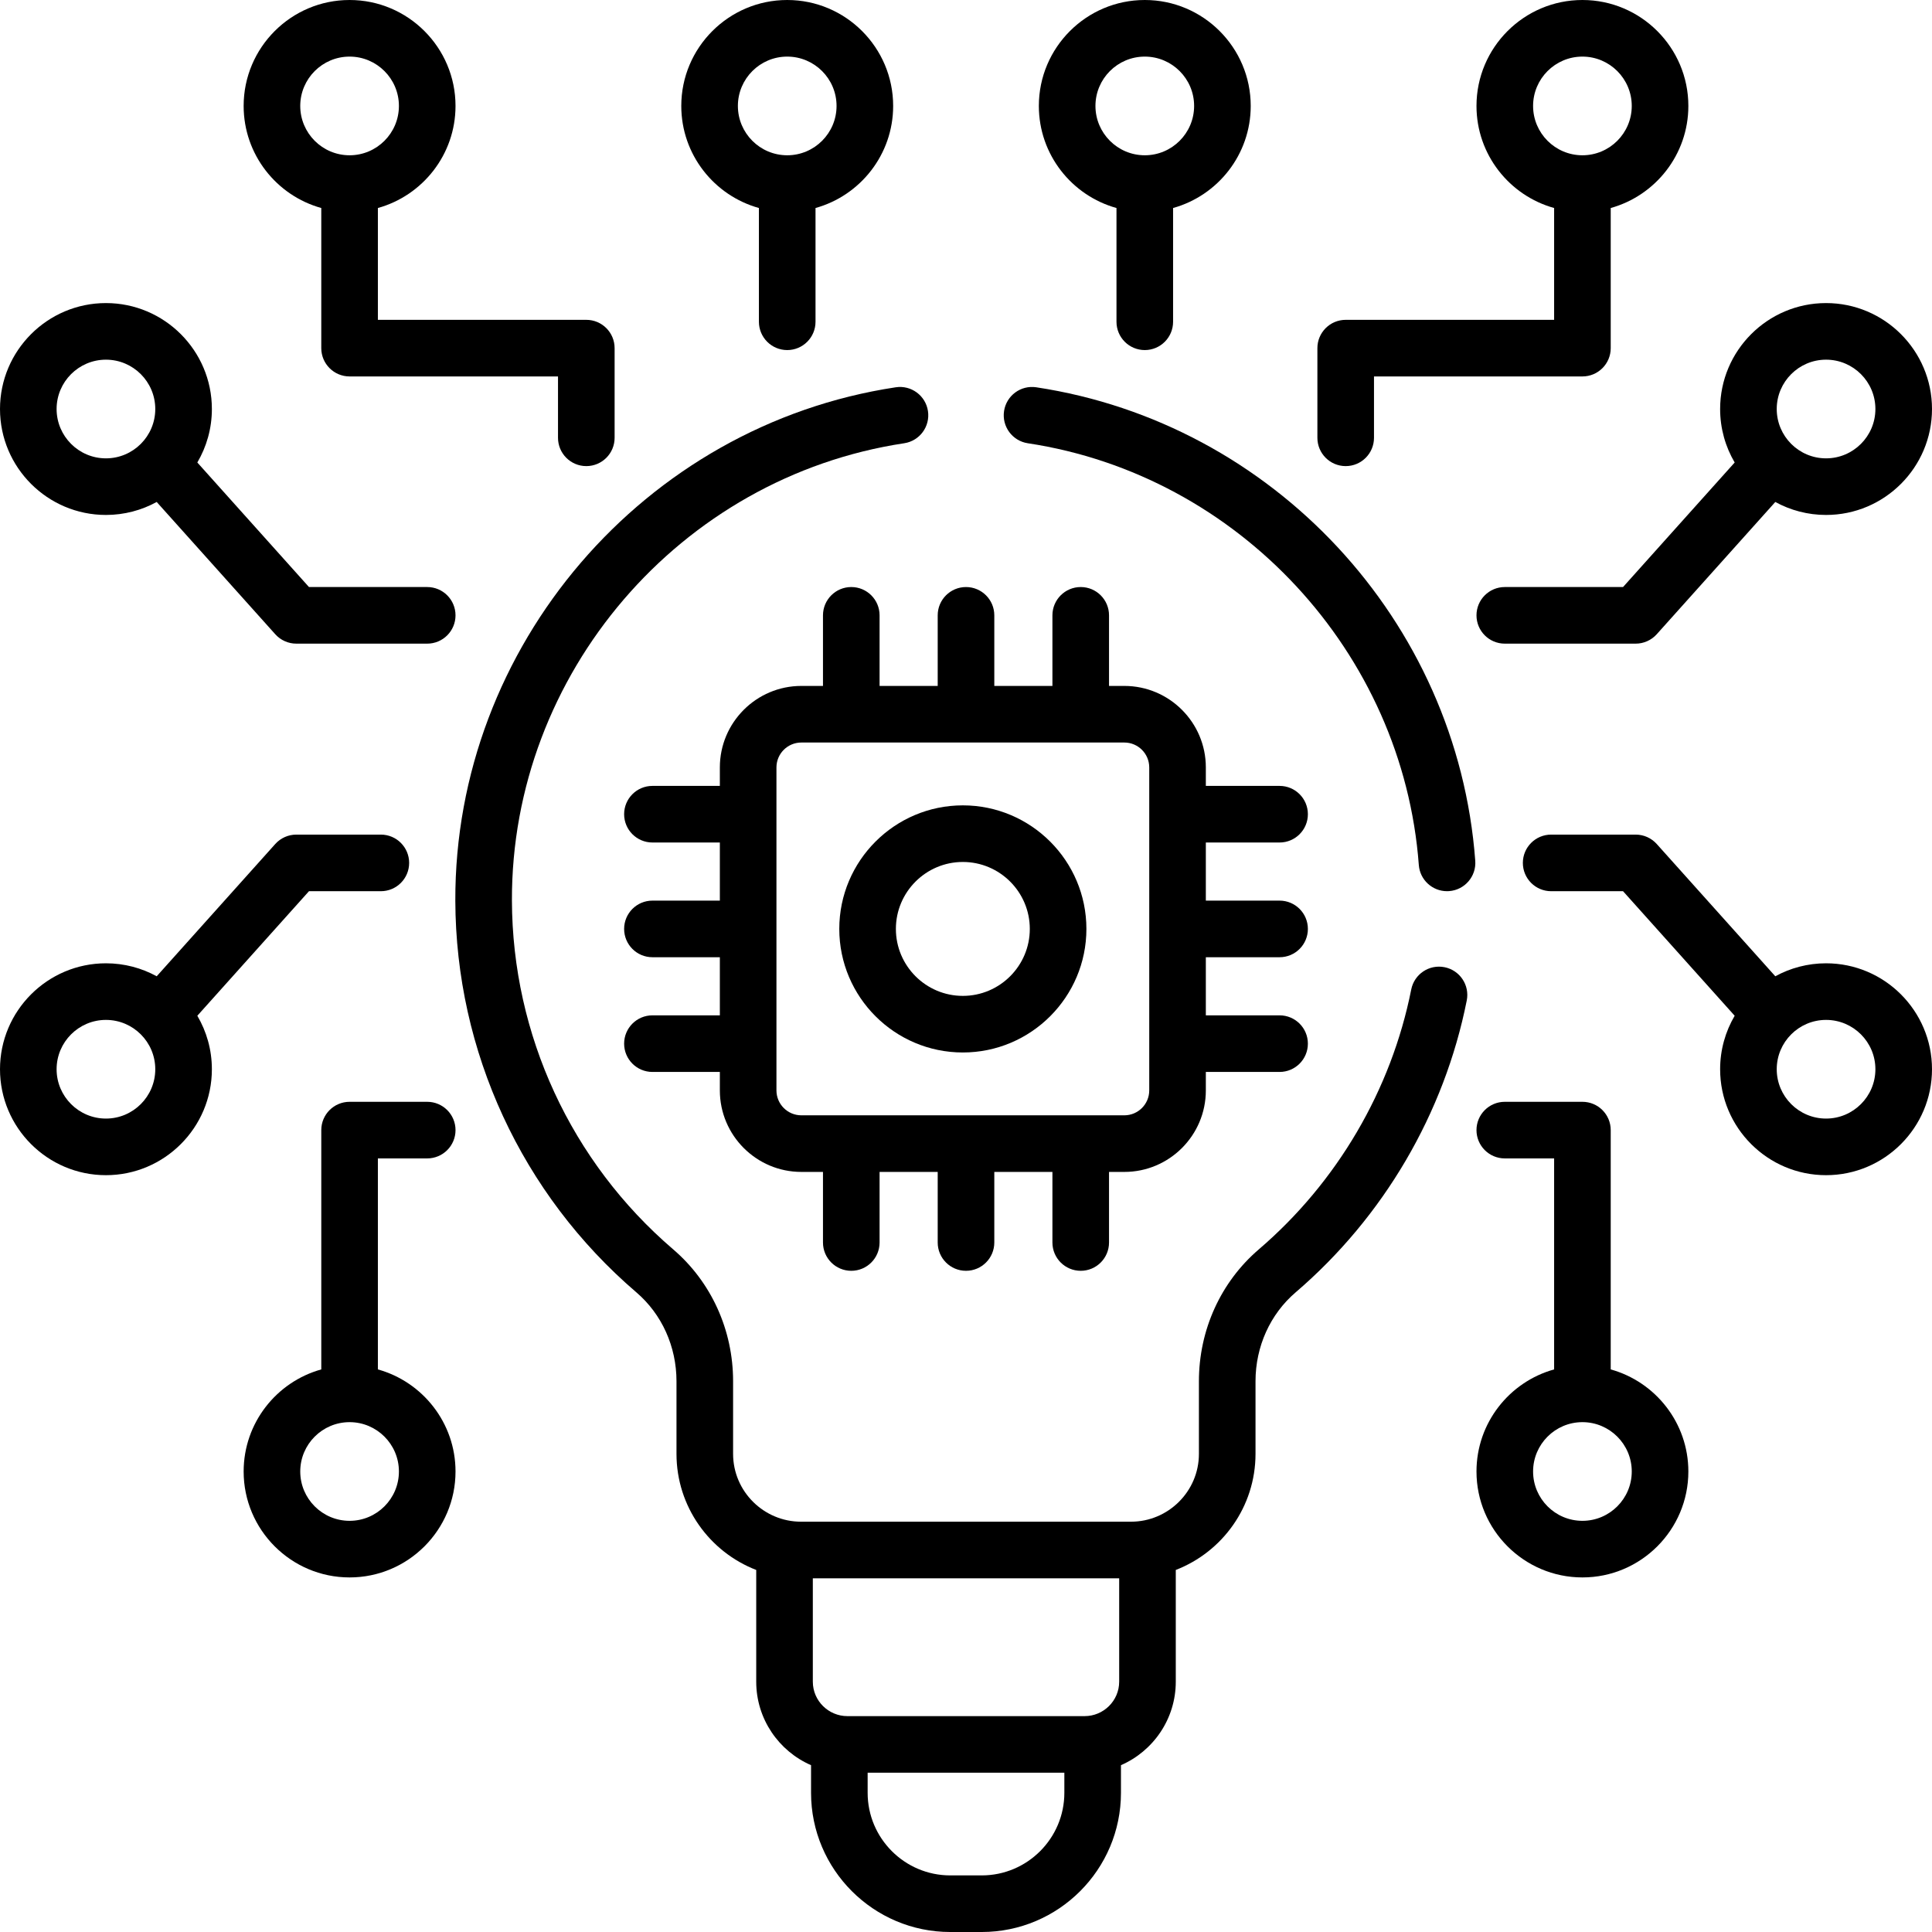
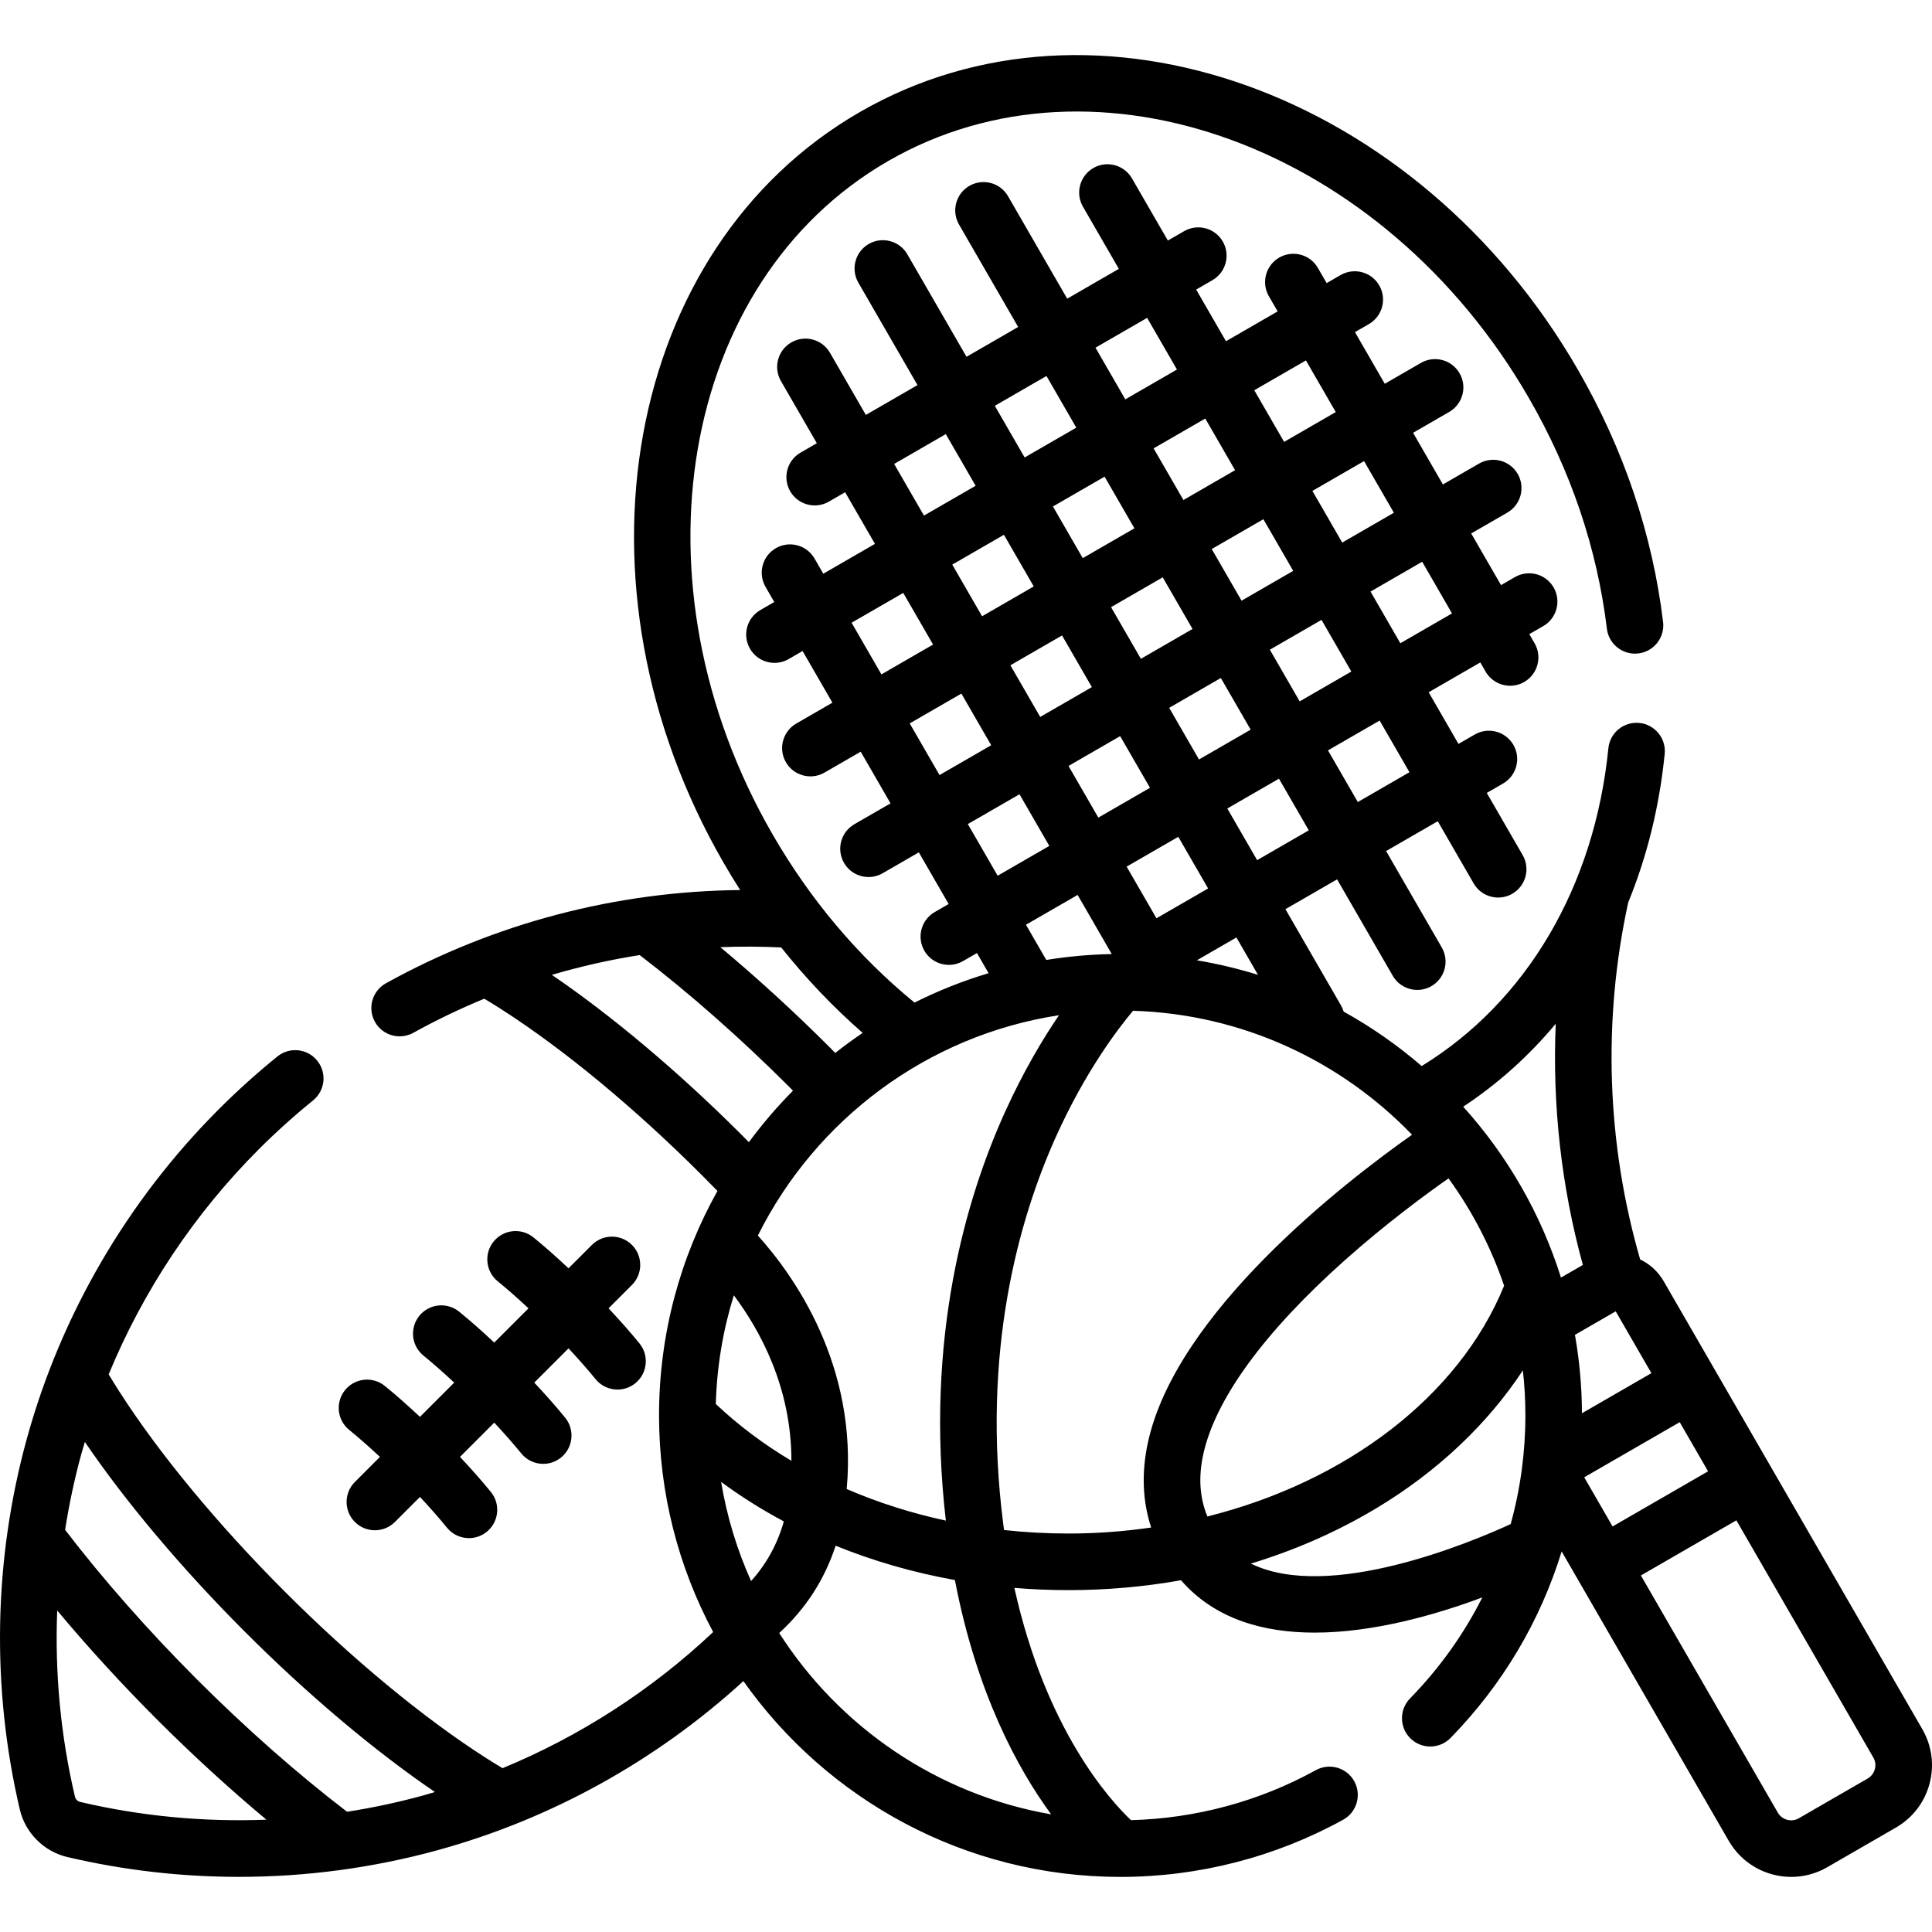
- <svg xmlns="http://www.w3.org/2000/svg" id="Capa_1" enable-background="new 0 0 511.995 511.995" height="512" viewBox="0 0 511.995 511.995" width="512">
+ <svg xmlns="http://www.w3.org/2000/svg" id="Capa_1" enable-background="new 0 0 511.999 511.999" height="512" viewBox="0 0 511.999 511.999" width="512">
  <g>
-     <path d="m255.161 213.427c-18.055 0-32.744 14.689-32.744 32.744s14.689 32.744 32.744 32.744 32.744-14.689 32.744-32.744-14.689-32.744-32.744-32.744zm0 50.489c-9.784 0-17.744-7.96-17.744-17.744s7.96-17.744 17.744-17.744 17.744 7.96 17.744 17.744-7.96 17.744-17.744 17.744z" />
-     <path d="m339.099 223.27c4.143 0 7.5-3.358 7.5-7.5s-3.357-7.5-7.5-7.5h-19.542v-4.898c0-11.908-9.688-21.596-21.596-21.596h-4.061v-18.706c0-4.142-3.357-7.5-7.5-7.5s-7.5 3.358-7.5 7.5v18.706h-15.402v-18.706c0-4.142-3.357-7.5-7.5-7.5s-7.5 3.358-7.5 7.5v18.706h-15.402v-18.706c0-4.142-3.357-7.5-7.5-7.5s-7.5 3.358-7.5 7.5v18.706h-5.734c-11.908 0-21.596 9.688-21.596 21.596v4.898h-17.868c-4.143 0-7.5 3.358-7.5 7.5s3.357 7.5 7.5 7.5h17.868v15.402h-17.868c-4.143 0-7.5 3.358-7.5 7.5s3.357 7.5 7.5 7.5h17.868v15.402h-17.868c-4.143 0-7.5 3.358-7.5 7.5s3.357 7.5 7.5 7.5h17.868v4.898c0 11.908 9.688 21.596 21.596 21.596h5.734v18.705c0 4.142 3.357 7.5 7.5 7.5s7.5-3.358 7.5-7.5v-18.705h15.402v18.705c0 4.142 3.357 7.5 7.5 7.5s7.5-3.358 7.5-7.5v-18.705h15.402v18.705c0 4.142 3.357 7.5 7.5 7.5s7.5-3.358 7.5-7.5v-18.705h4.061c11.908 0 21.596-9.688 21.596-21.596v-4.898h19.542c4.143 0 7.5-3.358 7.5-7.5s-3.357-7.5-7.5-7.5h-19.542v-15.402h19.542c4.143 0 7.5-3.358 7.5-7.5s-3.357-7.5-7.5-7.5h-19.542v-15.402zm-34.542 65.701c0 3.637-2.959 6.596-6.596 6.596h-85.6c-3.637 0-6.596-2.959-6.596-6.596v-85.6c0-3.637 2.959-6.596 6.596-6.596h85.6c3.637 0 6.596 2.959 6.596 6.596z" />
-     <path d="m483.921 80.317c-15.48 0-28.074 12.594-28.074 28.075 0 5.168 1.41 10.011 3.856 14.174l-29.585 33.004h-31.338c-4.143 0-7.5 3.358-7.5 7.5s3.357 7.5 7.5 7.5h34.687c2.132 0 4.162-.907 5.585-2.494l31.418-35.049c3.997 2.191 8.581 3.439 13.451 3.439 15.48 0 28.074-12.594 28.074-28.075s-12.594-28.074-28.074-28.074zm0 41.149c-7.209 0-13.074-5.865-13.074-13.075s5.865-13.075 13.074-13.075 13.074 5.865 13.074 13.075-5.865 13.075-13.074 13.075z" />
-     <path d="m426.854 92.26v-37.136c11.849-3.29 20.574-14.167 20.574-27.049.001-15.481-12.593-28.075-28.074-28.075s-28.074 12.594-28.074 28.075c0 12.883 8.725 23.759 20.574 27.049v29.636h-55.235c-4.143 0-7.5 3.358-7.5 7.5v23.762c0 4.142 3.357 7.5 7.5 7.5s7.5-3.358 7.5-7.5v-16.262h55.235c4.143 0 7.5-3.358 7.5-7.5zm-20.574-64.185c0-7.209 5.865-13.075 13.074-13.075s13.074 5.865 13.074 13.075-5.865 13.075-13.074 13.075-13.074-5.866-13.074-13.075z" />
-     <path d="m28.075 136.466c4.871 0 9.454-1.249 13.451-3.439l31.418 35.049c1.423 1.587 3.453 2.494 5.585 2.494h34.687c4.143 0 7.5-3.358 7.5-7.5s-3.357-7.5-7.5-7.5h-31.337l-29.585-33.004c2.446-4.164 3.856-9.006 3.856-14.174 0-15.48-12.594-28.075-28.074-28.075s-28.076 12.594-28.076 28.075 12.595 28.074 28.075 28.074zm0-41.149c7.209 0 13.074 5.865 13.074 13.075s-5.865 13.075-13.074 13.075c-7.21 0-13.075-5.865-13.075-13.075s5.865-13.075 13.075-13.075z" />
-     <path d="m155.377 123.522c4.143 0 7.5-3.358 7.5-7.5v-23.762c0-4.142-3.357-7.5-7.5-7.5h-55.235v-29.636c11.849-3.29 20.574-14.167 20.574-27.049 0-15.481-12.594-28.075-28.074-28.075s-28.075 12.594-28.075 28.075c0 12.883 8.725 23.759 20.574 27.049v37.136c0 4.142 3.357 7.5 7.5 7.5h55.235v16.262c.001 4.142 3.358 7.5 7.501 7.5zm-75.81-95.447c0-7.21 5.866-13.075 13.075-13.075s13.074 5.865 13.074 13.075-5.865 13.075-13.074 13.075-13.075-5.866-13.075-13.075z" />
-     <path d="m208.619 92.772c4.143 0 7.5-3.358 7.5-7.5v-30.148c11.849-3.29 20.575-14.167 20.575-27.049 0-15.481-12.594-28.075-28.075-28.075s-28.074 12.594-28.074 28.075c0 12.883 8.725 23.759 20.574 27.049v30.148c0 4.142 3.358 7.5 7.5 7.5zm-13.074-64.697c0-7.209 5.865-13.075 13.074-13.075 7.21 0 13.075 5.865 13.075 13.075s-5.865 13.075-13.075 13.075c-7.209-.001-13.074-5.866-13.074-13.075z" />
-     <path d="m303.377 92.772c4.143 0 7.5-3.358 7.5-7.5v-30.148c11.849-3.29 20.574-14.167 20.574-27.049 0-15.481-12.594-28.075-28.074-28.075s-28.075 12.594-28.075 28.075c0 12.883 8.726 23.76 20.575 27.049v30.148c0 4.142 3.357 7.5 7.5 7.5zm-13.075-64.697c0-7.209 5.865-13.075 13.075-13.075 7.209 0 13.074 5.865 13.074 13.075s-5.865 13.075-13.074 13.075c-7.21-.001-13.075-5.866-13.075-13.075z" />
-     <path d="m28.075 311.431c15.48 0 28.074-12.594 28.074-28.075 0-5.168-1.41-10.01-3.856-14.174l29.585-33.005h19.05c4.143 0 7.5-3.358 7.5-7.5s-3.357-7.5-7.5-7.5h-22.399c-2.132 0-4.162.907-5.585 2.494l-31.418 35.05c-3.997-2.191-8.581-3.439-13.451-3.439-15.48 0-28.075 12.594-28.075 28.074s12.595 28.075 28.075 28.075zm0-41.149c7.209 0 13.074 5.865 13.074 13.074s-5.865 13.075-13.074 13.075c-7.21 0-13.075-5.865-13.075-13.075 0-7.209 5.865-13.074 13.075-13.074z" />
-     <path d="m113.217 291.988h-20.575c-4.143 0-7.5 3.358-7.5 7.5v63.418c-11.849 3.29-20.574 14.167-20.574 27.049 0 15.48 12.594 28.075 28.074 28.075s28.074-12.594 28.074-28.075c0-12.883-8.725-23.759-20.574-27.049v-55.918h13.075c4.143 0 7.5-3.358 7.5-7.5s-3.358-7.5-7.5-7.5zm-7.501 97.968c0 7.209-5.865 13.075-13.074 13.075s-13.074-5.865-13.074-13.075 5.865-13.075 13.074-13.075 13.074 5.866 13.074 13.075z" />
-     <path d="m483.921 255.282c-4.871 0-9.454 1.249-13.451 3.439l-31.418-35.05c-1.423-1.587-3.453-2.494-5.585-2.494h-22.399c-4.143 0-7.5 3.358-7.5 7.5s3.357 7.5 7.5 7.5h19.05l29.585 33.005c-2.446 4.163-3.856 9.006-3.856 14.174 0 15.48 12.594 28.075 28.074 28.075s28.074-12.594 28.074-28.075c0-15.48-12.594-28.074-28.074-28.074zm0 41.149c-7.209 0-13.074-5.865-13.074-13.075 0-7.209 5.865-13.074 13.074-13.074s13.074 5.865 13.074 13.074-5.865 13.075-13.074 13.075z" />
-     <path d="m419.354 291.988h-20.575c-4.143 0-7.5 3.358-7.5 7.5s3.357 7.5 7.5 7.5h13.075v55.918c-11.849 3.29-20.574 14.167-20.574 27.049 0 15.48 12.594 28.075 28.074 28.075s28.074-12.594 28.074-28.075c0-12.883-8.725-23.759-20.574-27.049v-63.418c0-4.142-3.357-7.5-7.5-7.5zm13.075 97.968c0 7.209-5.865 13.075-13.074 13.075s-13.074-5.865-13.074-13.075 5.865-13.075 13.074-13.075 13.074 5.866 13.074 13.075z" />
-     <path d="m383.468 236.172c.187 0 .375-.007.563-.021 4.131-.307 7.23-3.905 6.924-8.036-4.738-63.725-53.707-116.014-116.336-125.481-4.098-.623-7.918 2.199-8.537 6.294s2.199 7.917 6.295 8.537c55.854 8.444 99.433 55.446 103.619 111.763.293 3.941 3.582 6.944 7.472 6.944z" />
-     <path d="m168.646 342.488c6.755 5.786 10.629 14.37 10.629 23.551v19.244c0 14.009 8.784 25.997 21.13 30.768v29.602c0 9.895 5.988 18.413 14.528 22.134v7.317c0 20.342 16.55 36.892 36.893 36.892h8.344c20.343 0 36.893-16.55 36.893-36.892v-7.317c8.541-3.72 14.528-12.239 14.528-22.134v-29.603c12.346-4.771 21.13-16.759 21.13-30.768v-19.244c0-9.181 3.874-17.765 10.629-23.551 23.302-19.959 39.408-47.432 45.353-77.356.807-4.062-1.832-8.01-5.896-8.817-4.061-.807-8.011 1.833-8.817 5.896-5.291 26.64-19.638 51.104-40.397 68.885-10.086 8.639-15.871 21.375-15.871 34.943v19.244c0 9.983-8.178 17.978-17.978 17.978h-87.49c-9.786 0-17.978-7.98-17.978-17.978v-19.244c0-13.568-5.785-26.304-15.871-34.943-27.052-23.171-42.631-56.862-42.741-92.434-.186-60.107 44.506-112.21 103.956-121.197 4.096-.619 6.914-4.441 6.295-8.537-.618-4.096-4.444-6.917-8.537-6.294-66.746 10.089-116.923 68.588-116.714 136.074.123 39.941 17.612 77.768 47.982 103.781zm113.416 132.615c0 12.071-9.821 21.892-21.893 21.892h-8.344c-12.071 0-21.893-9.821-21.893-21.892v-5.318h52.129v5.318zm-66.657-56.843h81.186v27.392c0 5.12-4.206 9.133-9.133 9.133h-62.92c-4.925 0-9.133-4.012-9.133-9.133z" />
+     <path d="m92.546 378.946c2.456 1.99 5.24 4.439 8.14 7.151l-6.636 6.636c-2.929 2.93-2.929 7.678 0 10.607 1.464 1.464 3.384 2.196 5.303 2.196s3.839-.732 5.303-2.196l6.636-6.636c2.713 2.9 5.162 5.684 7.152 8.139 1.482 1.829 3.647 2.778 5.831 2.778 1.659 0 3.329-.548 4.718-1.673 3.218-2.608 3.712-7.331 1.104-10.549-2.286-2.822-5.101-6.013-8.195-9.306l9.076-9.076c2.712 2.9 5.161 5.684 7.15 8.14 1.482 1.829 3.648 2.778 5.832 2.778 1.659 0 3.328-.547 4.717-1.673 3.219-2.607 3.714-7.33 1.106-10.549-2.287-2.823-5.102-6.014-8.195-9.307l9.076-9.076c2.713 2.901 5.162 5.685 7.15 8.14 1.482 1.829 3.648 2.778 5.832 2.778 1.659 0 3.328-.547 4.717-1.673 3.219-2.607 3.714-7.33 1.106-10.549-2.286-2.821-5.101-6.012-8.195-9.307l6.196-6.196c2.929-2.93 2.929-7.678 0-10.607-2.929-2.928-7.678-2.928-10.606 0l-6.197 6.197c-3.293-3.093-6.484-5.907-9.307-8.195-3.219-2.609-7.942-2.113-10.549 1.105-2.608 3.219-2.113 7.941 1.105 10.549 2.456 1.991 5.241 4.439 8.14 7.151l-9.076 9.076c-3.295-3.095-6.487-5.911-9.308-8.196-3.219-2.609-7.941-2.113-10.549 1.105-2.607 3.219-2.112 7.941 1.106 10.549 2.454 1.989 5.239 4.438 8.14 7.151l-9.076 9.076c-3.293-3.093-6.484-5.908-9.307-8.195-3.219-2.609-7.94-2.113-10.549 1.105-2.605 3.222-2.11 7.944 1.109 10.552z" />
+     <path d="m509.434 458.248-68.542-118.714c-1.506-2.604-3.708-4.561-6.237-5.775-8.879-30.746-9.981-63.336-3.16-94.606 4.969-12.136 8.264-25.36 9.664-39.359.412-4.121-2.595-7.797-6.716-8.209-4.133-.409-7.797 2.595-8.209 6.717-3.661 36.603-21.646 67.136-49.475 84.212-6.355-5.485-13.28-10.323-20.671-14.424-.164-.546-.386-1.083-.683-1.598l-14.753-25.553 13.689-7.903 14.753 25.553c1.389 2.406 3.91 3.751 6.502 3.751 1.272 0 2.562-.324 3.743-1.006 3.587-2.071 4.816-6.658 2.745-10.245l-14.753-25.552 13.689-7.903 9.51 16.472c1.389 2.406 3.91 3.751 6.502 3.751 1.272 0 2.562-.324 3.743-1.006 3.587-2.071 4.816-6.658 2.745-10.245l-9.51-16.472 4.312-2.49c3.587-2.071 4.816-6.658 2.745-10.245-2.071-3.588-6.658-4.814-10.245-2.745l-4.312 2.49-7.903-13.689 13.689-7.903 1.4 2.425c1.389 2.406 3.91 3.751 6.502 3.751 1.272 0 2.562-.324 3.743-1.006 3.587-2.071 4.816-6.658 2.745-10.245l-1.4-2.424 3.693-2.132c3.587-2.071 4.816-6.658 2.745-10.245-2.072-3.588-6.659-4.815-10.245-2.745l-3.693 2.132-7.903-13.689 9.579-5.53c3.587-2.071 4.816-6.658 2.745-10.245-2.071-3.588-6.658-4.814-10.245-2.745l-9.579 5.53-7.903-13.689 9.579-5.531c3.587-2.071 4.816-6.658 2.745-10.245-2.071-3.588-6.659-4.815-10.245-2.745l-9.579 5.53-7.903-13.689 3.693-2.132c3.587-2.071 4.816-6.658 2.745-10.245-2.072-3.588-6.659-4.814-10.245-2.745l-3.693 2.132-2.322-4.022c-2.071-3.588-6.658-4.815-10.245-2.745-3.587 2.071-4.816 6.658-2.745 10.245l2.322 4.022-13.689 7.904-7.903-13.689 4.312-2.49c3.587-2.071 4.816-6.658 2.745-10.245-2.071-3.588-6.658-4.814-10.245-2.745l-4.312 2.49-9.51-16.472c-2.071-3.588-6.658-4.815-10.245-2.745-3.587 2.071-4.816 6.658-2.745 10.245l9.51 16.472-13.688 7.903-15.677-27.153c-2.071-3.588-6.658-4.815-10.245-2.745-3.587 2.071-4.816 6.658-2.745 10.245l15.675 27.15-13.689 7.903-15.675-27.15c-2.071-3.588-6.658-4.815-10.245-2.745-3.587 2.071-4.816 6.658-2.745 10.245l15.675 27.15-13.689 7.903-9.51-16.472c-2.071-3.588-6.658-4.814-10.245-2.745-3.587 2.071-4.816 6.658-2.745 10.245l9.51 16.472-4.312 2.49c-3.587 2.071-4.816 6.658-2.745 10.245 1.389 2.406 3.91 3.751 6.502 3.751 1.272 0 2.562-.324 3.743-1.006l4.312-2.49 7.904 13.689-13.689 7.903-2.322-4.022c-2.072-3.588-6.659-4.815-10.245-2.745-3.587 2.071-4.816 6.658-2.745 10.245l2.322 4.022-3.693 2.132c-3.587 2.071-4.816 6.658-2.745 10.245 1.389 2.406 3.91 3.751 6.502 3.751 1.272 0 2.562-.324 3.743-1.006l3.693-2.132 7.903 13.689-9.579 5.53c-3.587 2.071-4.816 6.658-2.745 10.245 1.389 2.406 3.91 3.751 6.502 3.751 1.272 0 2.562-.324 3.743-1.006l9.579-5.53 7.903 13.688-9.579 5.53c-3.587 2.071-4.816 6.658-2.745 10.245 1.389 2.406 3.91 3.751 6.502 3.751 1.272 0 2.562-.324 3.743-1.006l9.579-5.53 7.903 13.689-3.693 2.132c-3.587 2.071-4.816 6.658-2.745 10.245 1.389 2.406 3.91 3.751 6.502 3.751 1.272 0 2.562-.324 3.743-1.006l3.693-2.132 3.085 5.343c-6.812 2.036-13.377 4.65-19.637 7.787-14.938-12.232-27.585-27.211-37.61-44.575-38.383-66.481-24.661-146.519 30.589-178.417 55.251-31.899 131.426-3.764 169.808 62.718 11.154 19.319 18.121 39.911 20.706 61.205.5 4.111 4.24 7.035 8.349 6.541 4.112-.499 7.041-4.237 6.542-8.35-2.83-23.311-10.436-45.817-22.606-66.896-42.519-73.64-127.885-104.238-190.3-68.205-62.412 36.033-78.597 125.263-36.079 198.907 1.421 2.46 2.891 4.877 4.408 7.249-32.883.327-65.085 8.768-93.88 24.706-3.624 2.005-4.936 6.569-2.93 10.193 1.369 2.474 3.929 3.869 6.569 3.869 1.229 0 2.474-.302 3.625-.939 6.11-3.382 12.388-6.391 18.8-9.035 1.49.892 3.023 1.839 4.597 2.849 16.443 10.539 35.283 26.126 53.047 43.891 1.382 1.382 2.766 2.793 4.146 4.213-9.851 17.619-15.477 37.907-15.477 59.487 0 20.734 5.193 40.275 14.337 57.403-16.299 15.364-35.257 27.591-55.807 36.078-1.53-.916-3.065-1.858-4.6-2.843-16.438-10.534-35.277-26.121-53.047-43.89-17.764-17.766-33.351-36.604-43.891-53.05-1.009-1.573-1.954-3.103-2.844-4.589 9.17-22.208 22.704-42.563 39.848-59.706 4.48-4.48 9.295-8.814 14.311-12.882 3.217-2.609 3.709-7.333 1.1-10.55-2.608-3.216-7.331-3.709-10.549-1.101-5.417 4.394-10.621 9.079-15.468 13.925-24.301 24.302-41.927 54.562-50.97 87.511-8.768 31.944-9.395 65.885-1.813 98.152 1.453 6.182 6.385 11.114 12.567 12.566 14.93 3.509 30.217 5.259 45.5 5.259 17.747 0 35.488-2.36 52.651-7.071 30.086-8.258 57.915-23.691 81.028-44.809 22.163 31.369 58.7 51.893 99.943 51.893 20.63 0 41.034-5.241 59.003-15.158 3.626-2.001 4.944-6.563 2.943-10.19-2-3.626-6.563-4.944-10.19-2.942-14.952 8.251-31.832 12.803-48.986 13.247-5.53-5.235-22.551-23.901-30.9-61.553 4.734.396 9.521.597 14.347.597 10.155 0 20.128-.899 29.813-2.621 8.957 10.323 21.879 13.879 35.402 13.878 15.826 0 32.447-4.844 44.453-9.33-4.909 9.737-11.334 18.766-19.161 26.772-2.896 2.963-2.841 7.711.121 10.606 2.961 2.895 7.71 2.84 10.606-.12 13.811-14.129 23.801-31.044 29.455-49.443l44.289 76.715c3.533 6.116 9.961 9.539 16.562 9.539 3.236 0 6.515-.823 9.512-2.555l18.217-10.518c4.419-2.548 7.582-6.665 8.903-11.591 1.322-4.926.646-10.071-1.904-14.486zm-488.177 19.281c-.687-.162-1.234-.71-1.396-1.396-3.8-16.172-5.351-32.797-4.701-49.336 8.109 9.706 17.068 19.506 26.496 28.935 9.428 9.428 19.229 18.385 28.939 26.498-16.54.649-33.166-.902-49.338-4.701zm70.716 2.607c-13.073-10.009-26.742-22.043-39.71-35.011-12.97-12.972-25.005-26.639-35.01-39.708 1.059-6.744 2.473-13.436 4.283-20.034.299-1.09.631-2.169.95-3.252 10.905 16.003 25.775 33.661 42.442 50.329 16.673 16.673 34.333 31.544 50.329 42.443-1.083.319-2.161.651-3.251.95-6.596 1.81-13.289 3.224-20.033 4.283zm327.861-88.637 25.305-14.609 7.519 13.023-25.305 14.61zm-99.866 10.384c-2.028-4.931-2.401-10.29-1.137-16.252 3.115-14.694 16.146-32.595 37.683-51.767 10.74-9.561 21.171-17.246 27.359-21.585 6.245 8.616 11.247 18.188 14.729 28.457-12.017 29.407-41.938 51.957-78.634 61.147zm108.21-54.368 9.46 16.385-18.401 10.623c-.033-7.081-.668-14.022-1.862-20.773zm-15.895-76.208c-.923 21.491 1.474 43.076 7.187 63.916l-5.799 3.347c-5.326-16.979-14.263-32.372-25.906-45.283 9.228-6.096 17.445-13.495 24.518-21.98zm-78.899-12.956c-5.258-1.644-10.67-2.935-16.204-3.86l10.482-6.052zm-142.277 134.375c5.22 3.849 10.776 7.343 16.616 10.463-1.696 5.999-4.598 11.282-8.678 15.804-3.716-8.257-6.411-17.067-7.938-26.267zm-1.41-20.652c.279-10 1.93-19.663 4.776-28.805 7.033 9.383 15.272 24.523 15.257 43.861-7.303-4.352-14.029-9.388-20.033-15.056zm11.146-44.638c15.265-30.651 44.762-53.022 79.789-58.389-4.348 6.404-9.448 14.954-14.276 25.603-10.337 22.799-21.308 59.939-15.697 108.326-9.178-1.977-17.99-4.784-26.274-8.369 2.98-32.792-14.036-56.629-23.542-67.171zm122.691-147.758 7.903 13.689-13.689 7.903-7.903-13.689zm-21.189-5.087-7.903-13.689 13.689-7.903 7.903 13.689zm34.18-2.412 13.689-7.903 7.903 13.689-13.689 7.903zm-7.5-12.991-7.903-13.689 13.689-7.903 7.903 13.689zm-15.403-26.679-7.903-13.689 13.688-7.903 7.903 13.689zm-12.991 7.5-13.689 7.903-7.903-13.689 13.689-7.903zm-26.679 15.403-13.689 7.903-7.903-13.689 13.689-7.903zm7.5 12.991 7.903 13.689-13.689 7.903-7.903-13.689zm15.403 26.679 7.903 13.689-13.689 7.903-7.903-13.689zm15.403 26.679 7.903 13.689-13.689 7.903-7.903-13.689zm20.894 6.189-7.903-13.689 13.689-7.903 7.903 13.689zm40.368-23.307-13.689 7.903-7.903-13.689 13.689-7.903zm11.276-42.082-13.689 7.903-7.903-13.689 13.689-7.903zm-15.403-26.679-13.689 7.903-7.903-13.689 13.689-7.903zm-23.307-40.368 7.903 13.689-13.689 7.903-7.903-13.689zm-42.083-11.276 7.903 13.689-13.688 7.903-7.903-13.689zm-26.678 15.403 7.903 13.689-13.689 7.903-7.903-13.689zm-40.368 23.306 13.689-7.903 7.903 13.689-13.689 7.903zm-11.276 42.083 13.689-7.903 7.903 13.689-13.689 7.903zm15.403 26.679 13.689-7.903 7.903 13.688-13.689 7.903zm15.403 26.679 13.689-7.903 7.903 13.689-13.689 7.903zm15.403 26.679 13.689-7.903 9.049 15.674c-5.894.11-11.687.64-17.351 1.56zm-43.274 28.659c-2.489 1.683-4.911 3.457-7.266 5.313-.499-.503-.986-1.01-1.489-1.513-9.438-9.438-19.248-18.399-28.963-26.515 5.357-.211 10.737-.189 16.128.069 6.549 8.23 13.757 15.797 21.59 22.646zm-32.026 27.071c-16.672-16.672-34.335-31.544-50.339-42.448 7.631-2.251 15.404-4.004 23.274-5.244 13.076 10.009 26.753 22.049 39.731 35.029.302.302.593.606.893.908-4.219 4.254-8.126 8.817-11.688 13.649-.624-.633-1.248-1.27-1.871-1.894zm81.972 180.022c-30.213-5.24-56.134-23.154-72.063-48.053 7.018-6.421 12.02-14.162 14.951-23.137 9.982 4.063 20.592 7.118 31.609 9.1 5.748 29.982 16.626 49.98 25.503 62.09zm-12.468-75.345c-.062-.456-.134-.895-.194-1.356-5.956-46.059 4.233-81.237 13.83-102.638 7.873-17.557 16.649-28.998 20.539-33.616 28.987.886 55.115 13.323 73.93 32.855-17.892 12.62-62.699 47.21-70.039 81.785-1.678 7.907-1.363 15.371.909 22.307-7.143 1.033-14.463 1.589-21.902 1.589-5.767.002-11.468-.314-17.073-.926zm65.401 8.894c11.793-3.583 22.976-8.503 33.295-14.699 16.15-9.697 29.421-22.281 38.786-36.51.437 3.923.669 7.907.669 11.945 0 4.819-.325 9.591-.949 14.294-.008.049-.012.098-.02.147-.653 4.869-1.633 9.663-2.934 14.355-10.545 4.842-48.128 20.633-68.847 10.468zm165.356 54.479c-.283 1.056-.961 1.938-1.912 2.486l-18.222 10.521c-.945.545-2.047.689-3.1.407-1.056-.283-1.938-.959-2.483-1.903l-36.281-62.844 25.305-14.611 36.286 62.847c.545.944.689 2.043.407 3.097z" />
  </g>
</svg>
